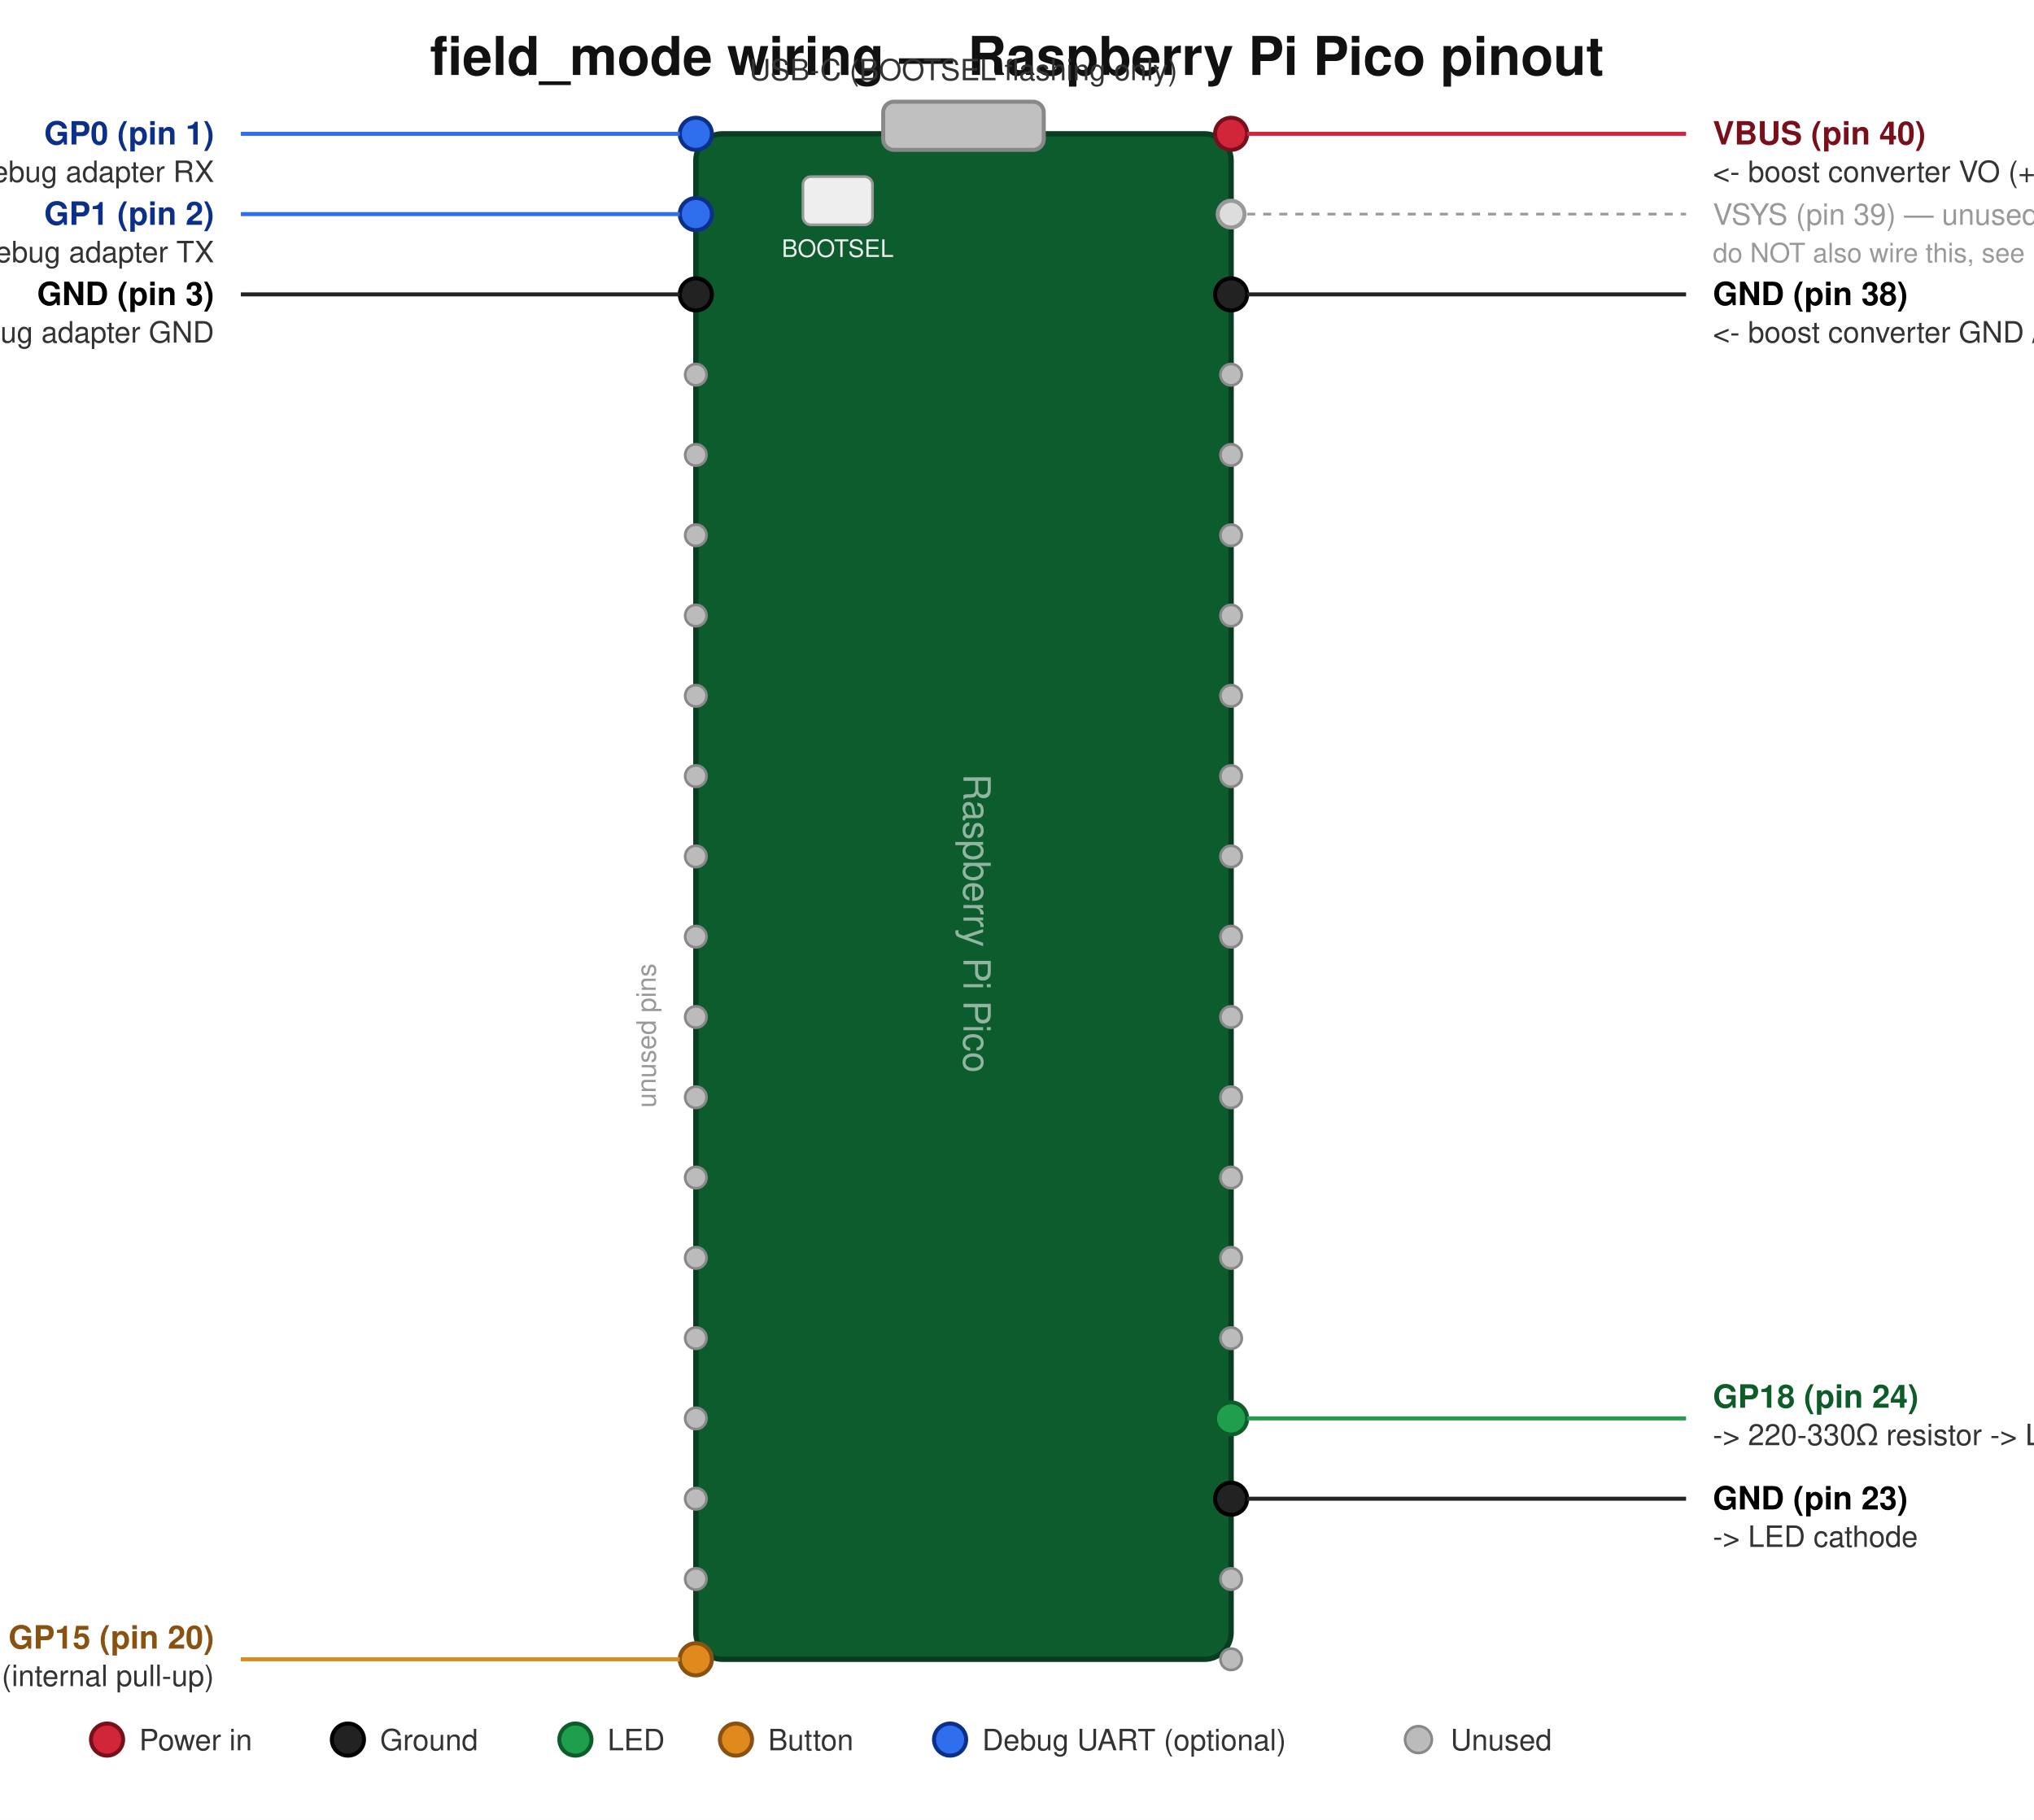
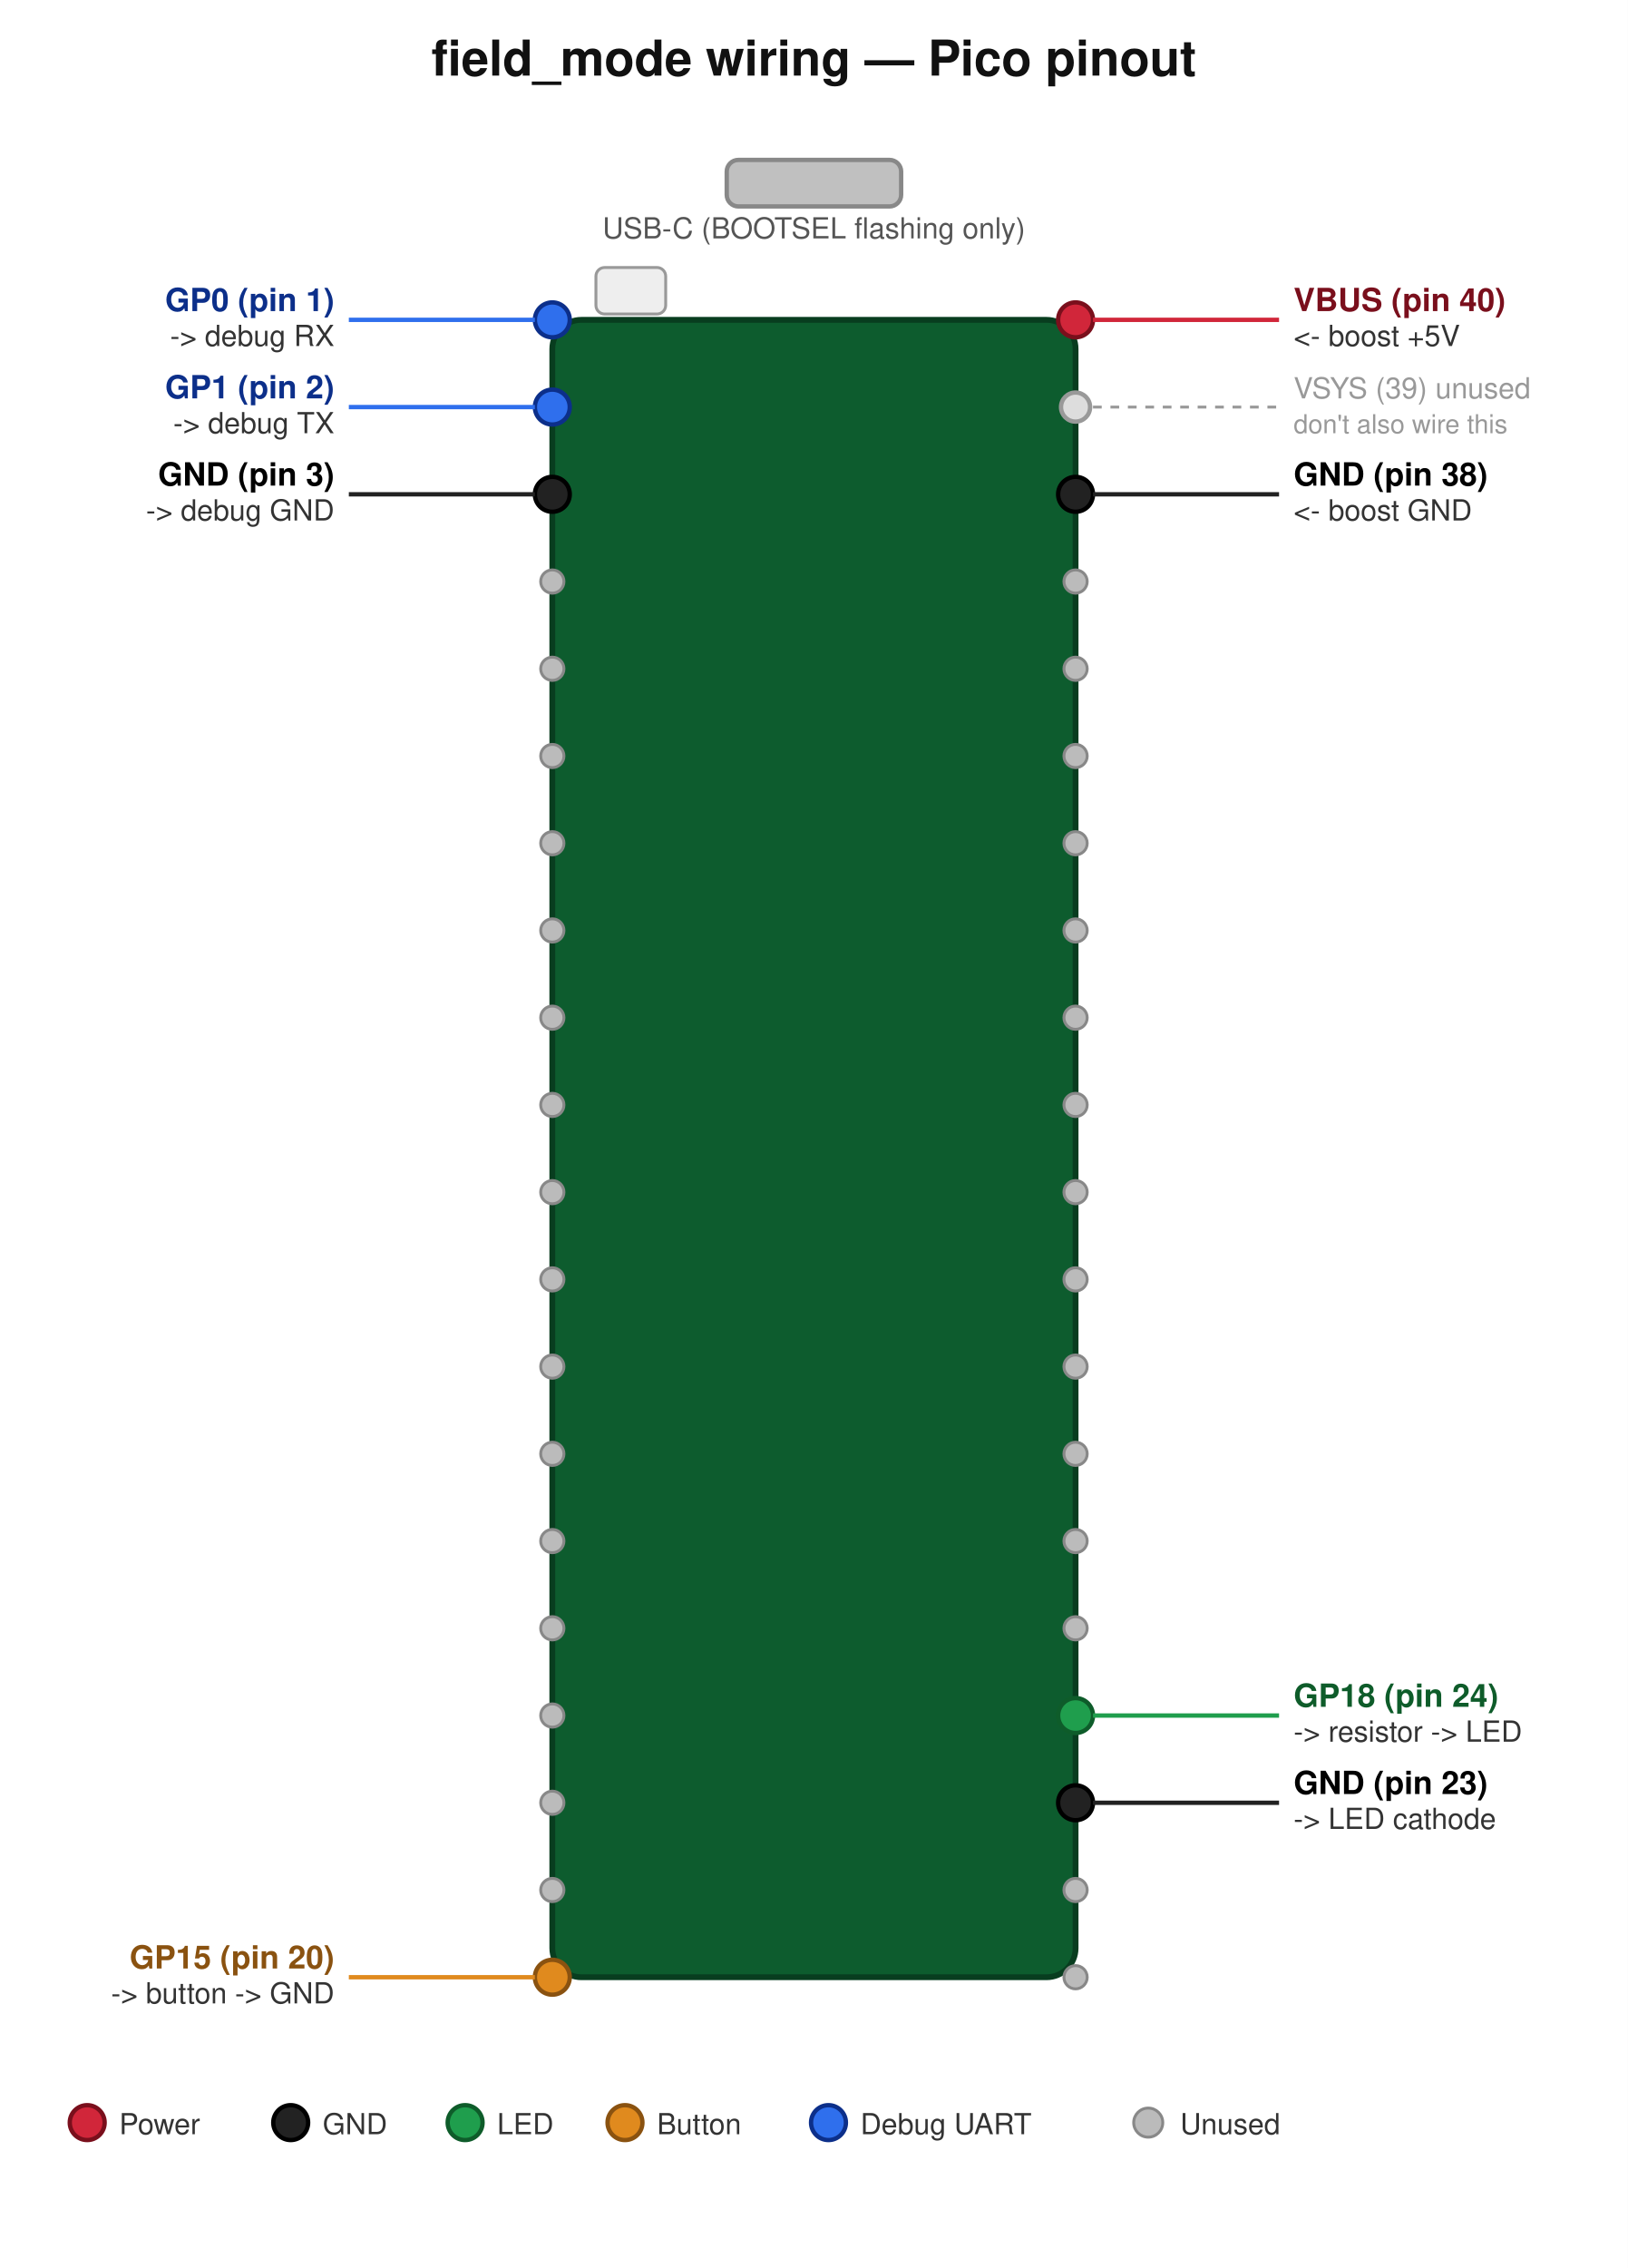
- <svg xmlns="http://www.w3.org/2000/svg" viewBox="0 0 760 680" font-family="Helvetica, Arial, sans-serif">
-   <rect width="760" height="680" fill="#ffffff" />
-   <text x="380" y="28" text-anchor="middle" font-size="20" font-weight="bold" fill="#111111">
-     field_mode wiring — Raspberry Pi Pico pinout
+ <svg xmlns="http://www.w3.org/2000/svg" viewBox="0 0 560 780" font-family="Helvetica, Arial, sans-serif">
+   <rect width="560" height="780" fill="#ffffff" />
+   <text x="280" y="26" text-anchor="middle" font-size="17" font-weight="bold" fill="#111111">
+     field_mode wiring — Pico pinout
  </text>
-   <rect x="260" y="50" width="200" height="570" rx="10" fill="#0d5c2e" stroke="#083d1f" stroke-width="2" />
-   <text x="360" y="345" text-anchor="middle" font-size="14" fill="#ffffff" opacity="0.55" transform="rotate(90 360 345)">Raspberry Pi Pico</text>
-   <rect x="330" y="38" width="60" height="18" rx="4" fill="#c0c0c0" stroke="#888888" stroke-width="1.5" />
-   <text x="360" y="30" text-anchor="middle" font-size="11" fill="#333333">USB-C (BOOTSEL flashing only)</text>
-   <rect x="300" y="66" width="26" height="18" rx="3" fill="#eeeeee" stroke="#999999" />
-   <text x="313" y="96" text-anchor="middle" font-size="9" fill="#eeeeee">BOOTSEL</text>
-   <circle cx="260" cy="50" r="6" fill="#2f6fed" stroke="#0c2f8a" stroke-width="1.5" />
-   <line x1="254" y1="50" x2="90" y2="50" stroke="#2f6fed" stroke-width="1.5" />
-   <text x="80" y="54" text-anchor="end" font-size="12" fill="#0c2f8a" font-weight="bold">GP0 (pin 1)</text>
-   <text x="80" y="68" text-anchor="end" font-size="11" fill="#333333">UART TX -&gt; debug adapter RX</text>
-   <circle cx="260" cy="80" r="6" fill="#2f6fed" stroke="#0c2f8a" stroke-width="1.5" />
-   <line x1="254" y1="80" x2="90" y2="80" stroke="#2f6fed" stroke-width="1.5" />
-   <text x="80" y="84" text-anchor="end" font-size="12" fill="#0c2f8a" font-weight="bold">GP1 (pin 2)</text>
-   <text x="80" y="98" text-anchor="end" font-size="11" fill="#333333">UART RX -&gt; debug adapter TX</text>
-   <circle cx="260" cy="110" r="6" fill="#222222" stroke="#000000" stroke-width="1.5" />
-   <line x1="254" y1="110" x2="90" y2="110" stroke="#222222" stroke-width="1.5" />
-   <text x="80" y="114" text-anchor="end" font-size="12" fill="#000000" font-weight="bold">GND (pin 3)</text>
-   <text x="80" y="128" text-anchor="end" font-size="11" fill="#333333">-&gt; debug adapter GND</text>
+   <rect x="250" y="55" width="60" height="16" rx="4" fill="#c0c0c0" stroke="#888888" stroke-width="1.5" />
+   <text x="280" y="82" text-anchor="middle" font-size="10" fill="#555555">USB-C (BOOTSEL flashing only)</text>
+   <rect x="205" y="92" width="24" height="16" rx="3" fill="#eeeeee" stroke="#999999" />
+   <text x="217" y="120" text-anchor="middle" font-size="9" fill="#666666">BOOTSEL</text>
+   <rect x="190" y="110" width="180" height="570" rx="10" fill="#0d5c2e" stroke="#083d1f" stroke-width="2" />
+   <circle cx="190" cy="110" r="6" fill="#2f6fed" stroke="#0c2f8a" stroke-width="1.5" />
+   <line x1="184" y1="110" x2="120" y2="110" stroke="#2f6fed" stroke-width="1.5" />
+   <text x="115" y="107" text-anchor="end" font-size="11" fill="#0c2f8a" font-weight="bold">GP0 (pin 1)</text>
+   <text x="115" y="119" text-anchor="end" font-size="10" fill="#333333">-&gt; debug RX</text>
+   <circle cx="190" cy="140" r="6" fill="#2f6fed" stroke="#0c2f8a" stroke-width="1.5" />
+   <line x1="184" y1="140" x2="120" y2="140" stroke="#2f6fed" stroke-width="1.5" />
+   <text x="115" y="137" text-anchor="end" font-size="11" fill="#0c2f8a" font-weight="bold">GP1 (pin 2)</text>
+   <text x="115" y="149" text-anchor="end" font-size="10" fill="#333333">-&gt; debug TX</text>
+   <circle cx="190" cy="170" r="6" fill="#222222" stroke="#000000" stroke-width="1.5" />
+   <line x1="184" y1="170" x2="120" y2="170" stroke="#222222" stroke-width="1.5" />
+   <text x="115" y="167" text-anchor="end" font-size="11" fill="#000000" font-weight="bold">GND (pin 3)</text>
+   <text x="115" y="179" text-anchor="end" font-size="10" fill="#333333">-&gt; debug GND</text>
  <g fill="#bbbbbb" stroke="#888888" stroke-width="1">
-     <circle cx="260" cy="140" r="4" />
-     <circle cx="260" cy="170" r="4" />
-     <circle cx="260" cy="200" r="4" />
-     <circle cx="260" cy="230" r="4" />
-     <circle cx="260" cy="260" r="4" />
-     <circle cx="260" cy="290" r="4" />
-     <circle cx="260" cy="320" r="4" />
-     <circle cx="260" cy="350" r="4" />
-     <circle cx="260" cy="380" r="4" />
-     <circle cx="260" cy="410" r="4" />
-     <circle cx="260" cy="440" r="4" />
-     <circle cx="260" cy="470" r="4" />
-     <circle cx="260" cy="500" r="4" />
-     <circle cx="260" cy="530" r="4" />
-     <circle cx="260" cy="560" r="4" />
-     <circle cx="260" cy="590" r="4" />
+     <circle cx="190" cy="200" r="4" />
+     <circle cx="190" cy="230" r="4" />
+     <circle cx="190" cy="260" r="4" />
+     <circle cx="190" cy="290" r="4" />
+     <circle cx="190" cy="320" r="4" />
+     <circle cx="190" cy="350" r="4" />
+     <circle cx="190" cy="380" r="4" />
+     <circle cx="190" cy="410" r="4" />
+     <circle cx="190" cy="440" r="4" />
+     <circle cx="190" cy="470" r="4" />
+     <circle cx="190" cy="500" r="4" />
+     <circle cx="190" cy="530" r="4" />
+     <circle cx="190" cy="560" r="4" />
+     <circle cx="190" cy="590" r="4" />
+     <circle cx="190" cy="620" r="4" />
+     <circle cx="190" cy="650" r="4" />
  </g>
-   <text x="245" y="360" text-anchor="end" font-size="10" fill="#999999" transform="rotate(-90 245 360)">unused pins</text>
-   <circle cx="260" cy="620" r="6" fill="#e08a1e" stroke="#8a5210" stroke-width="1.5" />
-   <line x1="254" y1="620" x2="90" y2="620" stroke="#e08a1e" stroke-width="1.5" />
-   <text x="80" y="616" text-anchor="end" font-size="12" fill="#8a5210" font-weight="bold">GP15 (pin 20)</text>
-   <text x="80" y="630" text-anchor="end" font-size="11" fill="#333333">-&gt; button -&gt; GND (internal pull-up)</text>
-   <circle cx="460" cy="50" r="6" fill="#d1263a" stroke="#7a0f1c" stroke-width="1.5" />
-   <line x1="466" y1="50" x2="630" y2="50" stroke="#d1263a" stroke-width="1.5" />
-   <text x="640" y="54" font-size="12" fill="#7a0f1c" font-weight="bold">VBUS (pin 40)</text>
-   <text x="640" y="68" font-size="11" fill="#333333">&lt;- boost converter VO (+5V)</text>
-   <circle cx="460" cy="80" r="5" fill="#dddddd" stroke="#999999" stroke-width="1.5" />
-   <line x1="466" y1="80" x2="630" y2="80" stroke="#999999" stroke-width="1" stroke-dasharray="3,3" />
-   <text x="640" y="84" font-size="11" fill="#999999">VSYS (pin 39) — unused</text>
-   <text x="640" y="98" font-size="10" fill="#999999">do NOT also wire this, see README</text>
-   <circle cx="460" cy="110" r="6" fill="#222222" stroke="#000000" stroke-width="1.5" />
-   <line x1="466" y1="110" x2="630" y2="110" stroke="#222222" stroke-width="1.5" />
-   <text x="640" y="114" font-size="12" fill="#000000" font-weight="bold">GND (pin 38)</text>
-   <text x="640" y="128" font-size="11" fill="#333333">&lt;- boost converter GND / battery –</text>
+   <circle cx="190" cy="680" r="6" fill="#e08a1e" stroke="#8a5210" stroke-width="1.5" />
+   <line x1="184" y1="680" x2="120" y2="680" stroke="#e08a1e" stroke-width="1.5" />
+   <text x="115" y="677" text-anchor="end" font-size="11" fill="#8a5210" font-weight="bold">GP15 (pin 20)</text>
+   <text x="115" y="689" text-anchor="end" font-size="10" fill="#333333">-&gt; button -&gt; GND</text>
+   <circle cx="370" cy="110" r="6" fill="#d1263a" stroke="#7a0f1c" stroke-width="1.5" />
+   <line x1="376" y1="110" x2="440" y2="110" stroke="#d1263a" stroke-width="1.5" />
+   <text x="445" y="107" font-size="11" fill="#7a0f1c" font-weight="bold">VBUS (pin 40)</text>
+   <text x="445" y="119" font-size="10" fill="#333333">&lt;- boost +5V</text>
+   <circle cx="370" cy="140" r="5" fill="#dddddd" stroke="#999999" stroke-width="1.5" />
+   <line x1="376" y1="140" x2="440" y2="140" stroke="#999999" stroke-width="1" stroke-dasharray="3,3" />
+   <text x="445" y="137" font-size="10" fill="#999999">VSYS (39) unused</text>
+   <text x="445" y="149" font-size="9" fill="#999999">don't also wire this</text>
+   <circle cx="370" cy="170" r="6" fill="#222222" stroke="#000000" stroke-width="1.5" />
+   <line x1="376" y1="170" x2="440" y2="170" stroke="#222222" stroke-width="1.5" />
+   <text x="445" y="167" font-size="11" fill="#000000" font-weight="bold">GND (pin 38)</text>
+   <text x="445" y="179" font-size="10" fill="#333333">&lt;- boost GND</text>
  <g fill="#bbbbbb" stroke="#888888" stroke-width="1">
-     <circle cx="460" cy="140" r="4" />
-     <circle cx="460" cy="170" r="4" />
-     <circle cx="460" cy="200" r="4" />
-     <circle cx="460" cy="230" r="4" />
-     <circle cx="460" cy="260" r="4" />
-     <circle cx="460" cy="290" r="4" />
-     <circle cx="460" cy="320" r="4" />
-     <circle cx="460" cy="350" r="4" />
-     <circle cx="460" cy="380" r="4" />
-     <circle cx="460" cy="410" r="4" />
-     <circle cx="460" cy="440" r="4" />
-     <circle cx="460" cy="470" r="4" />
-     <circle cx="460" cy="500" r="4" />
+     <circle cx="370" cy="200" r="4" />
+     <circle cx="370" cy="230" r="4" />
+     <circle cx="370" cy="260" r="4" />
+     <circle cx="370" cy="290" r="4" />
+     <circle cx="370" cy="320" r="4" />
+     <circle cx="370" cy="350" r="4" />
+     <circle cx="370" cy="380" r="4" />
+     <circle cx="370" cy="410" r="4" />
+     <circle cx="370" cy="440" r="4" />
+     <circle cx="370" cy="470" r="4" />
+     <circle cx="370" cy="500" r="4" />
+     <circle cx="370" cy="530" r="4" />
+     <circle cx="370" cy="560" r="4" />
  </g>
-   <circle cx="460" cy="530" r="6" fill="#1f9e4d" stroke="#0e5c2a" stroke-width="1.5" />
-   <line x1="466" y1="530" x2="630" y2="530" stroke="#1f9e4d" stroke-width="1.5" />
-   <text x="640" y="526" font-size="12" fill="#0e5c2a" font-weight="bold">GP18 (pin 24)</text>
-   <text x="640" y="540" font-size="11" fill="#333333">-&gt; 220-330Ω resistor -&gt; LED anode</text>
-   <circle cx="460" cy="560" r="6" fill="#222222" stroke="#000000" stroke-width="1.5" />
-   <line x1="466" y1="560" x2="630" y2="560" stroke="#222222" stroke-width="1.5" />
-   <text x="640" y="564" font-size="12" fill="#000000" font-weight="bold">GND (pin 23)</text>
-   <text x="640" y="578" font-size="11" fill="#333333">-&gt; LED cathode</text>
+   <circle cx="370" cy="590" r="6" fill="#1f9e4d" stroke="#0e5c2a" stroke-width="1.5" />
+   <line x1="376" y1="590" x2="440" y2="590" stroke="#1f9e4d" stroke-width="1.5" />
+   <text x="445" y="587" font-size="11" fill="#0e5c2a" font-weight="bold">GP18 (pin 24)</text>
+   <text x="445" y="599" font-size="10" fill="#333333">-&gt; resistor -&gt; LED</text>
+   <circle cx="370" cy="620" r="6" fill="#222222" stroke="#000000" stroke-width="1.5" />
+   <line x1="376" y1="620" x2="440" y2="620" stroke="#222222" stroke-width="1.5" />
+   <text x="445" y="617" font-size="11" fill="#000000" font-weight="bold">GND (pin 23)</text>
+   <text x="445" y="629" font-size="10" fill="#333333">-&gt; LED cathode</text>
  <g fill="#bbbbbb" stroke="#888888" stroke-width="1">
-     <circle cx="460" cy="590" r="4" />
-     <circle cx="460" cy="620" r="4" />
+     <circle cx="370" cy="650" r="4" />
+     <circle cx="370" cy="680" r="4" />
  </g>
-   <g transform="translate(40,650)">
+   <g transform="translate(30,730)">
    <circle cx="0" cy="0" r="6" fill="#d1263a" stroke="#7a0f1c" stroke-width="1.5" />
-     <text x="12" y="4" font-size="11" fill="#333333">Power in</text>
-     <circle cx="90" cy="0" r="6" fill="#222222" stroke="#000000" stroke-width="1.5" />
-     <text x="102" y="4" font-size="11" fill="#333333">Ground</text>
-     <circle cx="175" cy="0" r="6" fill="#1f9e4d" stroke="#0e5c2a" stroke-width="1.5" />
-     <text x="187" y="4" font-size="11" fill="#333333">LED</text>
-     <circle cx="235" cy="0" r="6" fill="#e08a1e" stroke="#8a5210" stroke-width="1.5" />
-     <text x="247" y="4" font-size="11" fill="#333333">Button</text>
-     <circle cx="315" cy="0" r="6" fill="#2f6fed" stroke="#0c2f8a" stroke-width="1.5" />
-     <text x="327" y="4" font-size="11" fill="#333333">Debug UART (optional)</text>
-     <circle cx="490" cy="0" r="5" fill="#bbbbbb" stroke="#888888" stroke-width="1" />
-     <text x="502" y="4" font-size="11" fill="#333333">Unused</text>
+     <text x="11" y="4" font-size="10" fill="#333333">Power</text>
+     <circle cx="70" cy="0" r="6" fill="#222222" stroke="#000000" stroke-width="1.5" />
+     <text x="81" y="4" font-size="10" fill="#333333">GND</text>
+     <circle cx="130" cy="0" r="6" fill="#1f9e4d" stroke="#0e5c2a" stroke-width="1.5" />
+     <text x="141" y="4" font-size="10" fill="#333333">LED</text>
+     <circle cx="185" cy="0" r="6" fill="#e08a1e" stroke="#8a5210" stroke-width="1.5" />
+     <text x="196" y="4" font-size="10" fill="#333333">Button</text>
+     <circle cx="255" cy="0" r="6" fill="#2f6fed" stroke="#0c2f8a" stroke-width="1.5" />
+     <text x="266" y="4" font-size="10" fill="#333333">Debug UART</text>
+     <circle cx="365" cy="0" r="5" fill="#bbbbbb" stroke="#888888" stroke-width="1" />
+     <text x="376" y="4" font-size="10" fill="#333333">Unused</text>
  </g>
</svg>
